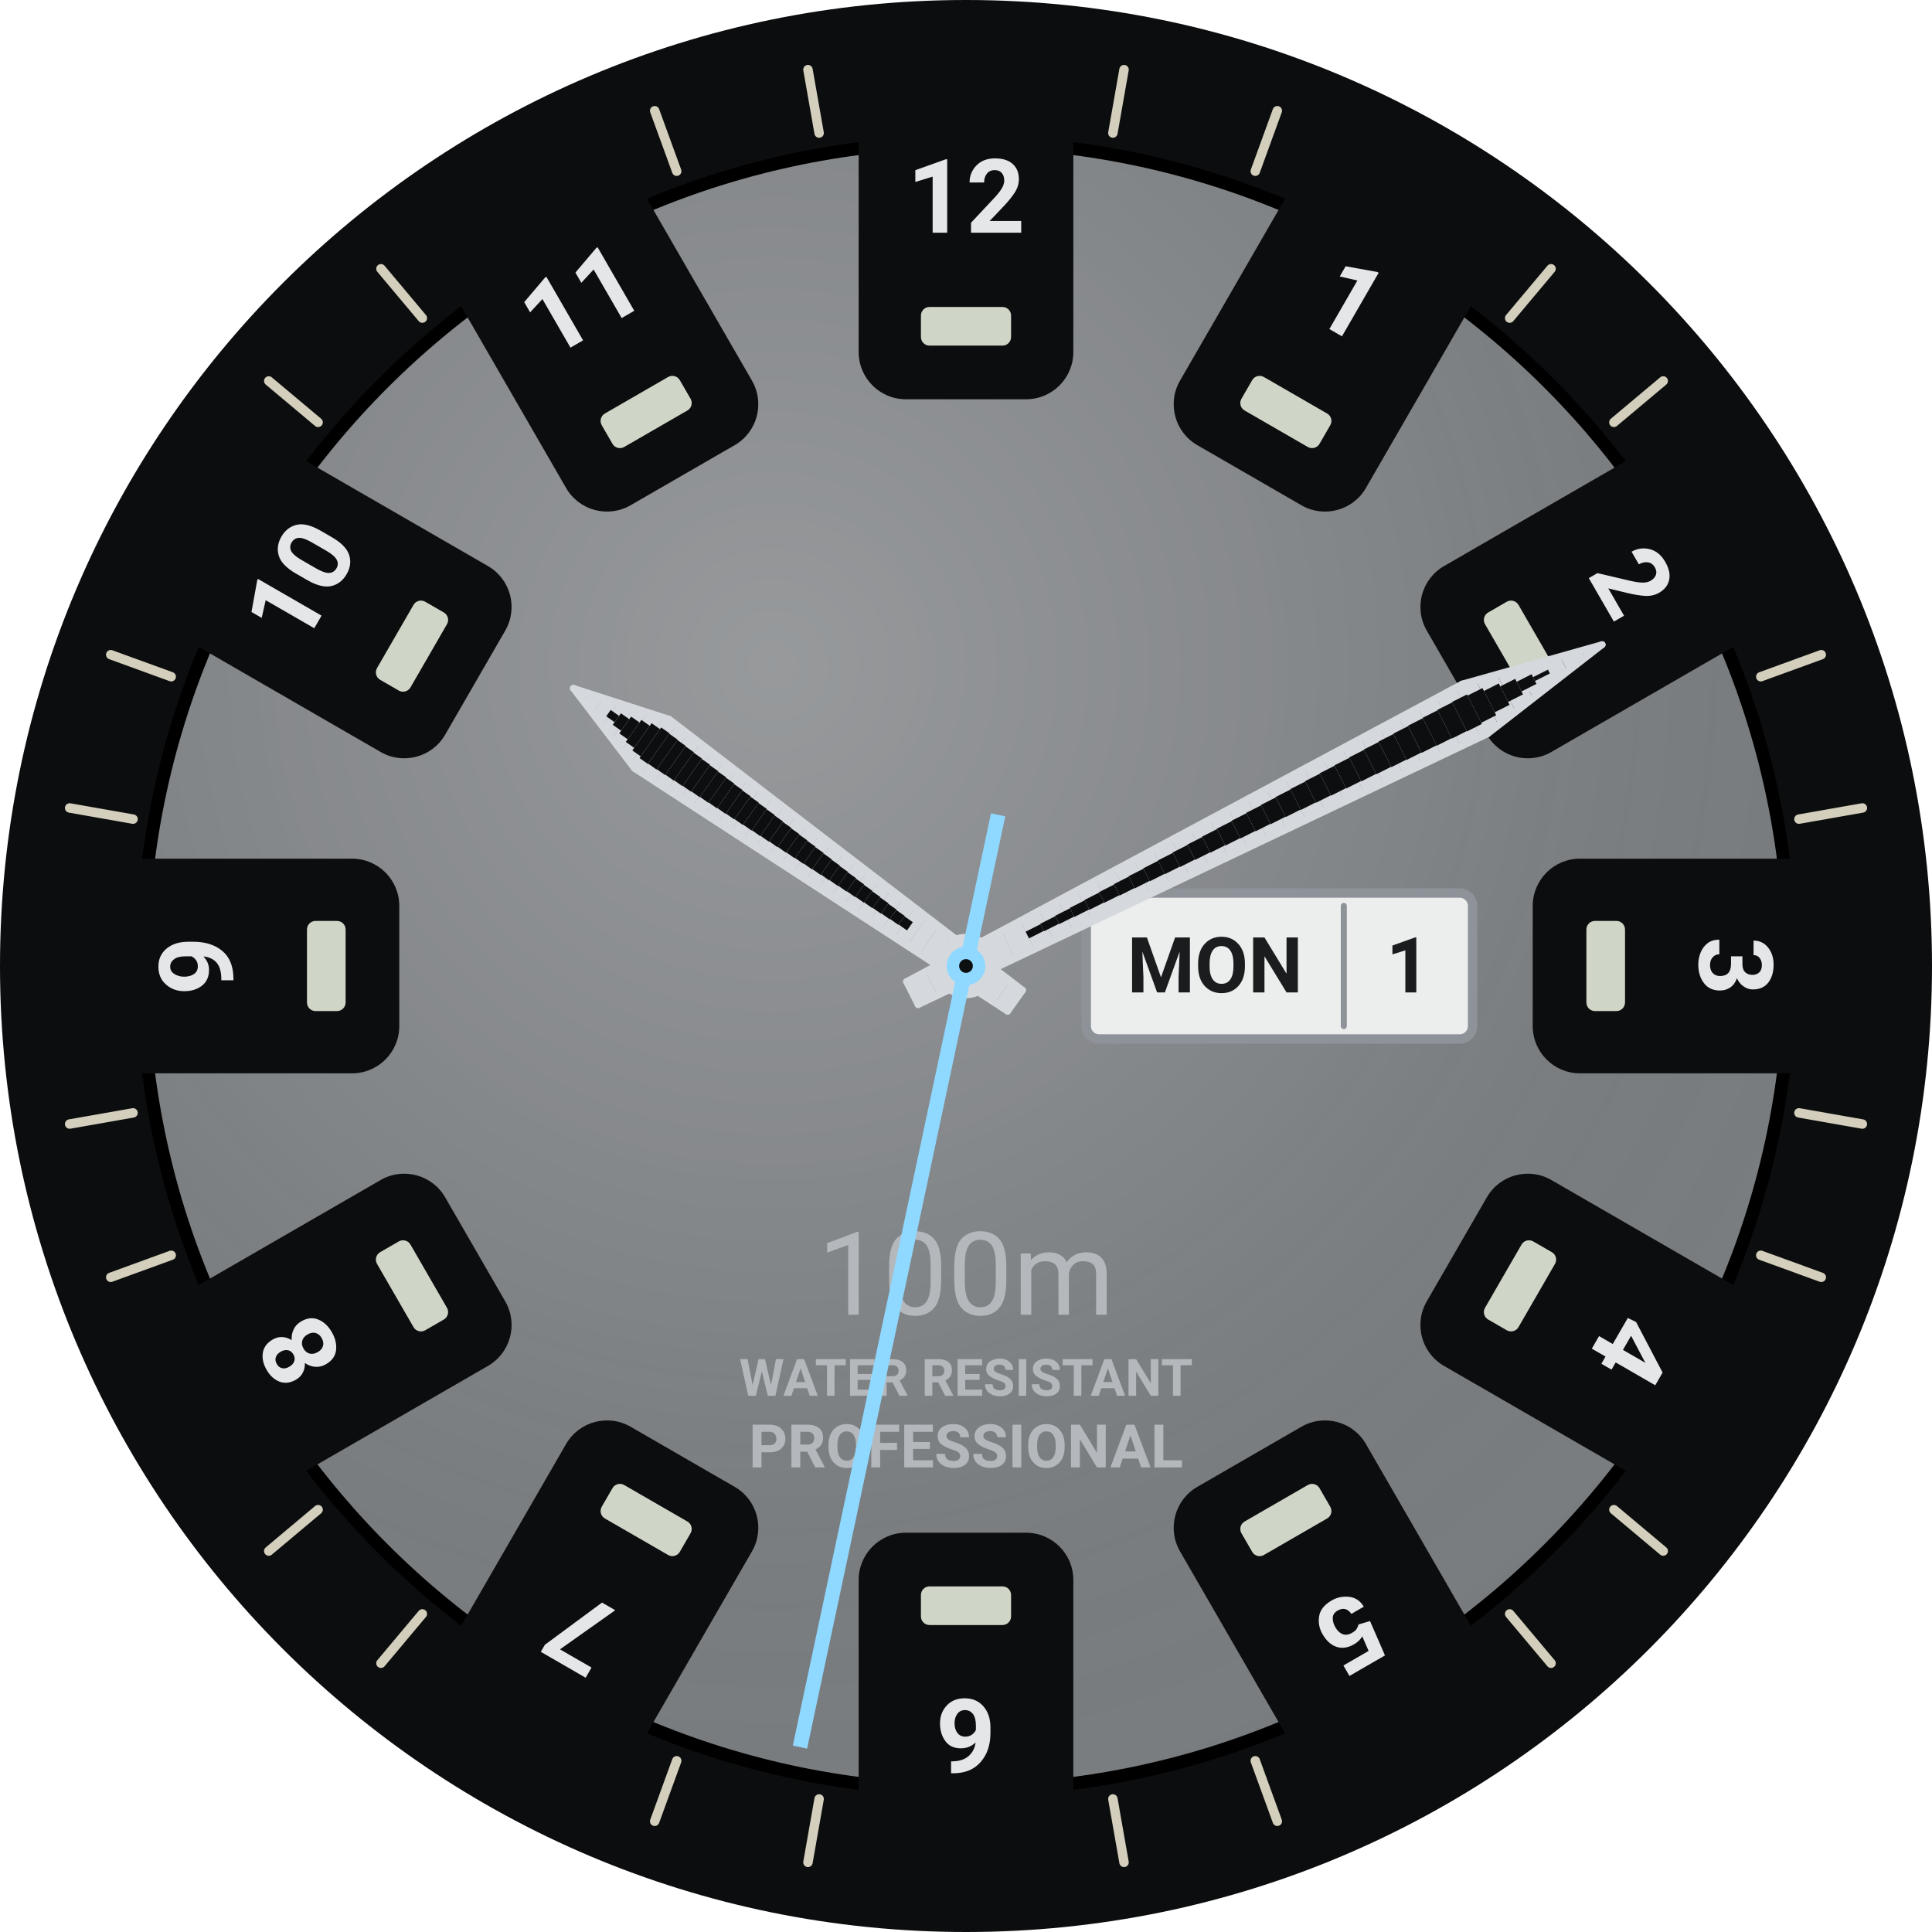
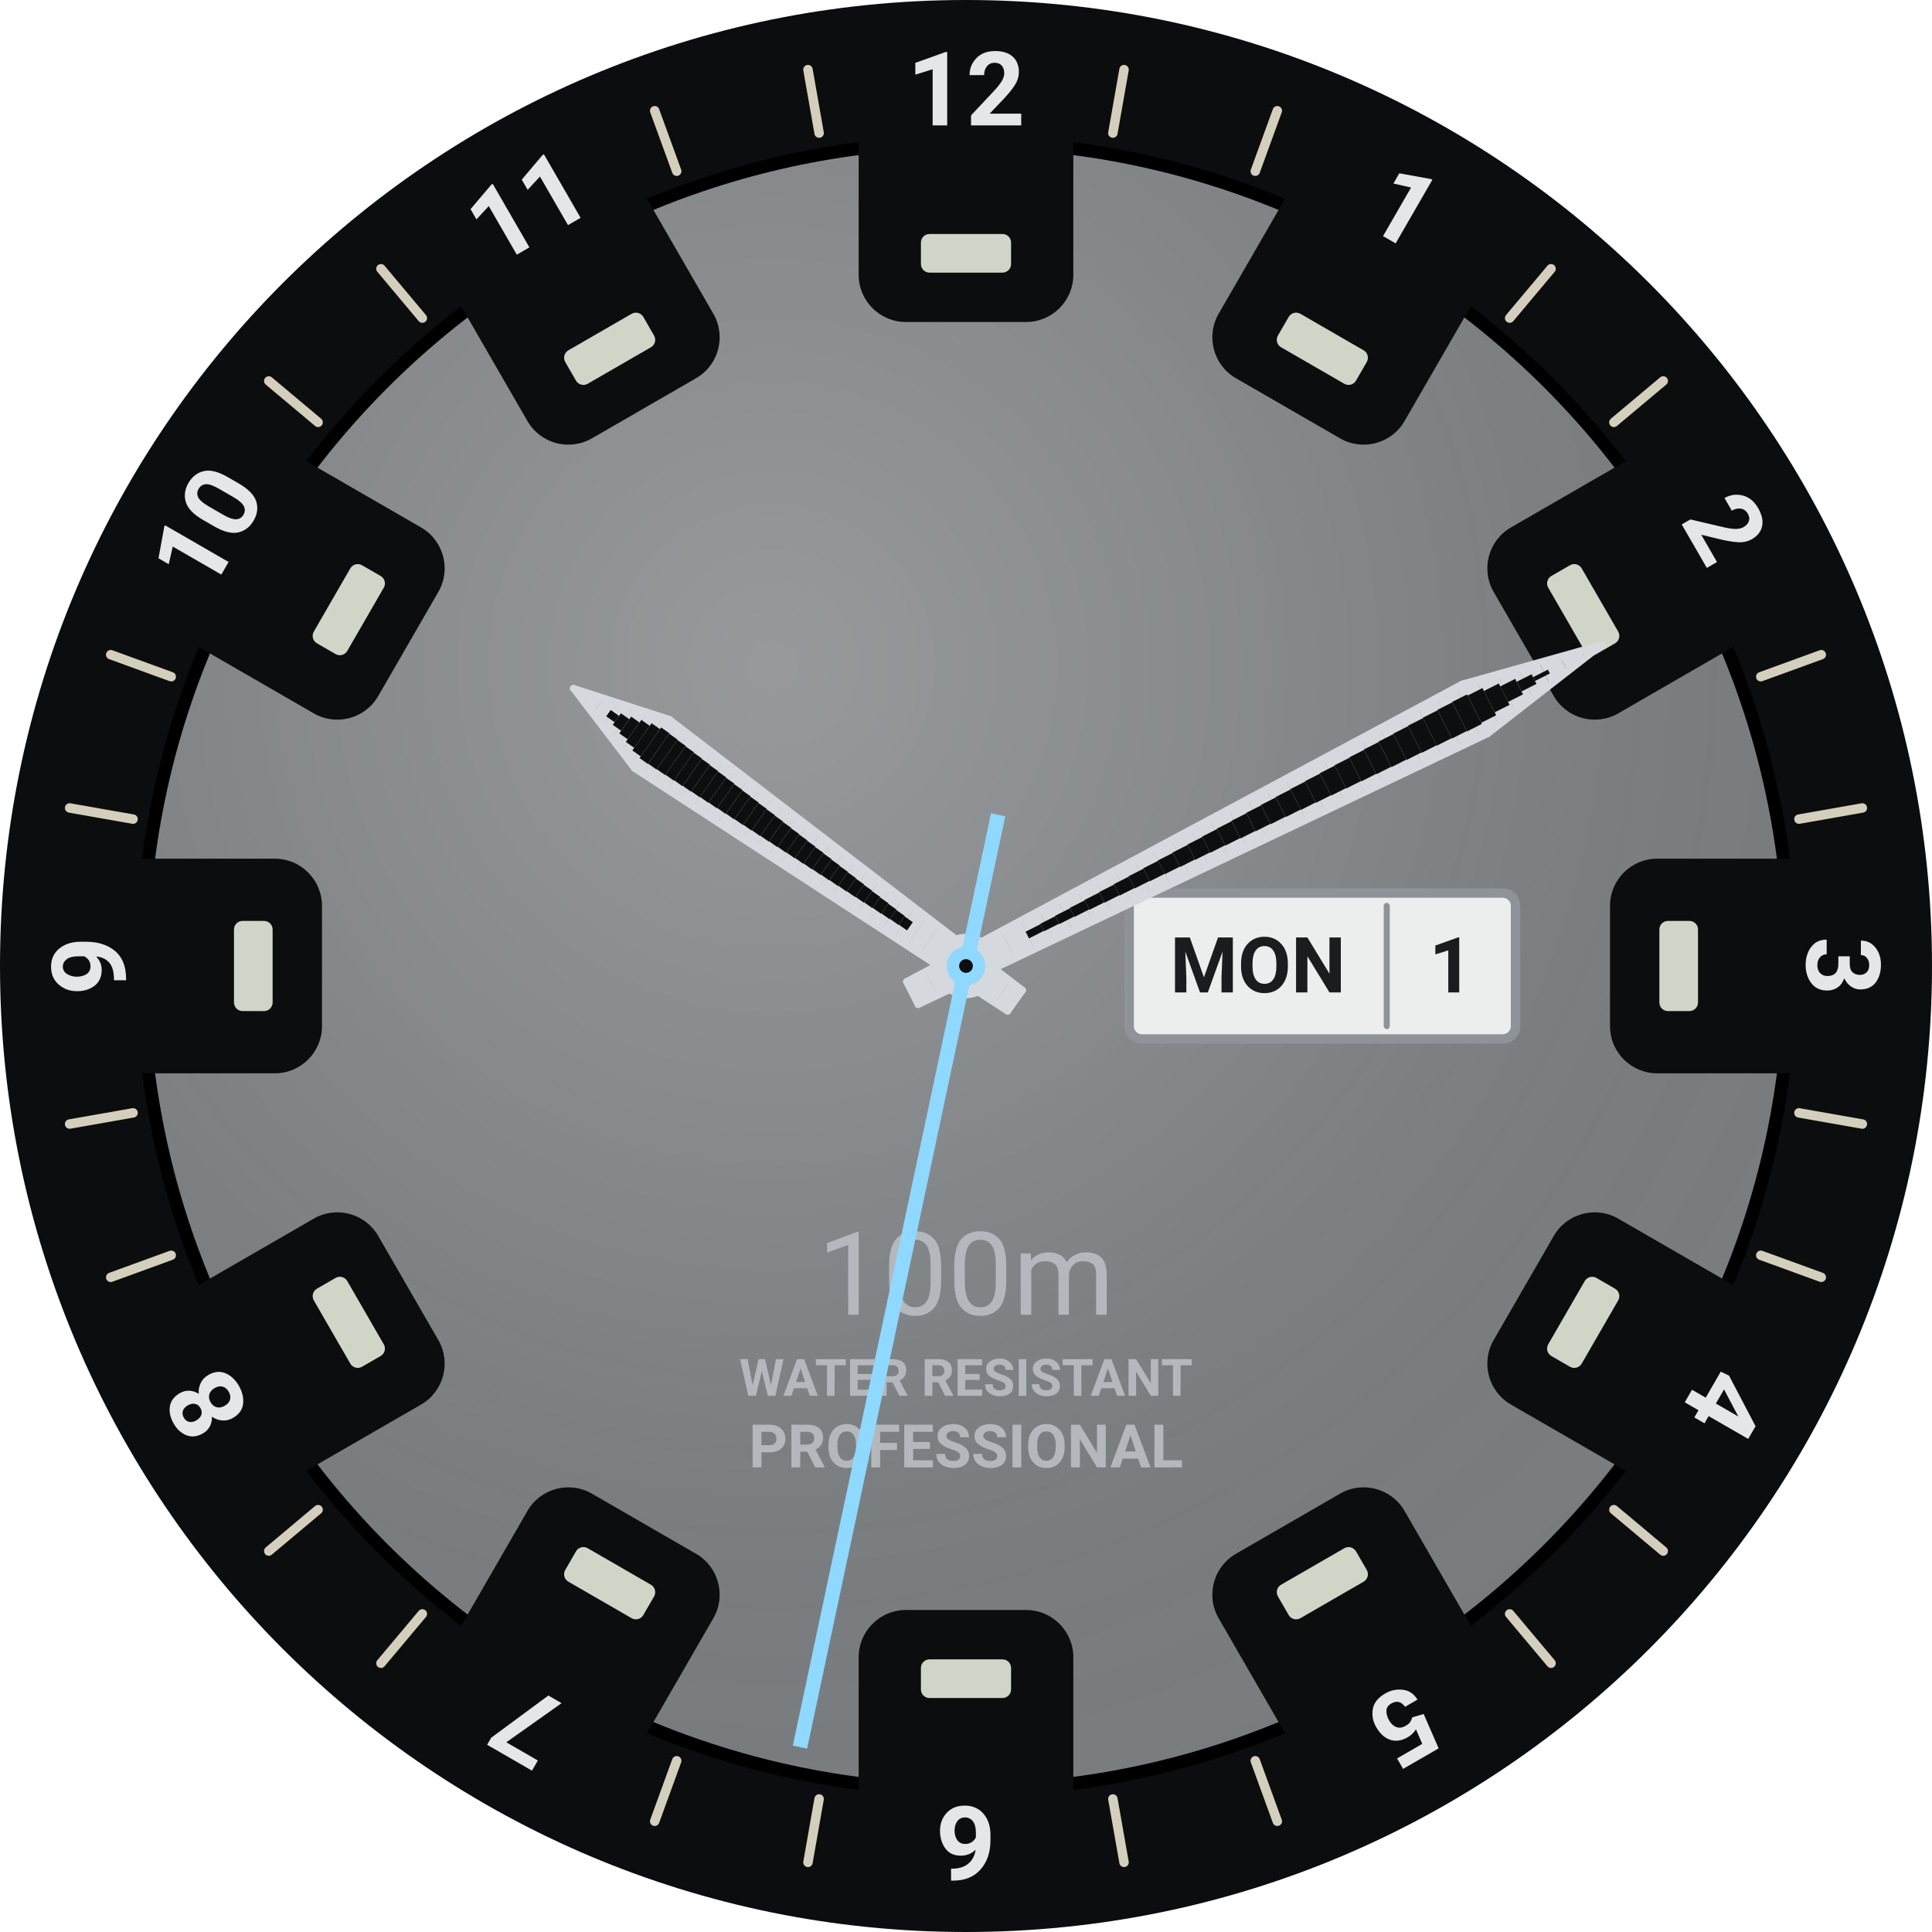
<svg xmlns="http://www.w3.org/2000/svg" viewBox="0 0 450 450" width="450" height="450">
  <defs>
    <radialGradient id="g" gradientUnits="userSpaceOnUse" cx="180.0" cy="155.0" r="384">
      <stop offset="0" stop-color="#FFFFFF" stop-opacity="0.220" />
      <stop offset="0.4" stop-color="#FFFFFF" stop-opacity="0.051" />
      <stop offset="0.7" stop-color="#000000" stop-opacity="0.000" />
      <stop offset="1" stop-color="#000000" stop-opacity="0.502" />
    </radialGradient>
    <clipPath id="c">
      <circle cx="225.0" cy="225.0" r="225.0" />
    </clipPath>
  </defs>
  <g clip-path="url(#c)">
    <rect width="450" height="450" fill="#0C0D0E" />
    <circle cx="225.0" cy="225.0" r="192" fill="#7A7D80" />
    <circle cx="225.0" cy="225.0" r="192" fill="url(#g)" stroke="#000" stroke-width="3" />
    <text x="225" y="297" font-family="Roboto, Segoe UI, sans-serif" font-size="27" font-weight="normal" fill="#B4B8BC" text-anchor="middle" dominant-baseline="central">100m</text>
    <text x="225" y="321" font-family="Roboto, Segoe UI, sans-serif" font-size="12" font-weight="bold" fill="#B4B8BC" text-anchor="middle" dominant-baseline="central">WATER RESISTANT</text>
    <text x="225" y="337" font-family="Roboto, Segoe UI, sans-serif" font-size="14" font-weight="bold" fill="#B4B8BC" text-anchor="middle" dominant-baseline="central">PROFESSIONAL</text>
-     <rect x="200" y="21" width="50" height="72" rx="11" fill="#0C0D0E" transform="rotate(0 225.0 225.0)" />
-     <rect x="214.5" y="71.5" width="21" height="9" rx="2" fill="#CFD6C8" transform="rotate(0 225.0 225.0)" />
-     <rect x="200" y="21" width="50" height="72" rx="11" fill="#0C0D0E" transform="rotate(30 225.0 225.0)" />
-     <rect x="214.5" y="71.5" width="21" height="9" rx="2" fill="#CFD6C8" transform="rotate(30 225.0 225.0)" />
-     <rect x="200" y="21" width="50" height="72" rx="11" fill="#0C0D0E" transform="rotate(60 225.0 225.0)" />
-     <rect x="214.5" y="71.5" width="21" height="9" rx="2" fill="#CFD6C8" transform="rotate(60 225.0 225.0)" />
-     <rect x="200" y="21" width="50" height="72" rx="11" fill="#0C0D0E" transform="rotate(90 225.0 225.0)" />
-     <rect x="214.5" y="71.5" width="21" height="9" rx="2" fill="#CFD6C8" transform="rotate(90 225.0 225.0)" />
-     <rect x="200" y="21" width="50" height="72" rx="11" fill="#0C0D0E" transform="rotate(120 225.0 225.0)" />
-     <rect x="214.5" y="71.5" width="21" height="9" rx="2" fill="#CFD6C8" transform="rotate(120 225.0 225.0)" />
-     <rect x="200" y="21" width="50" height="72" rx="11" fill="#0C0D0E" transform="rotate(150 225.0 225.0)" />
-     <rect x="214.5" y="71.5" width="21" height="9" rx="2" fill="#CFD6C8" transform="rotate(150 225.0 225.0)" />
-     <rect x="200" y="21" width="50" height="72" rx="11" fill="#0C0D0E" transform="rotate(180 225.0 225.0)" />
-     <rect x="214.5" y="71.5" width="21" height="9" rx="2" fill="#CFD6C8" transform="rotate(180 225.0 225.0)" />
-     <rect x="200" y="21" width="50" height="72" rx="11" fill="#0C0D0E" transform="rotate(210 225.0 225.0)" />
-     <rect x="214.5" y="71.5" width="21" height="9" rx="2" fill="#CFD6C8" transform="rotate(210 225.0 225.0)" />
-     <rect x="200" y="21" width="50" height="72" rx="11" fill="#0C0D0E" transform="rotate(240 225.0 225.0)" />
-     <rect x="214.5" y="71.5" width="21" height="9" rx="2" fill="#CFD6C8" transform="rotate(240 225.0 225.0)" />
-     <rect x="200" y="21" width="50" height="72" rx="11" fill="#0C0D0E" transform="rotate(270 225.0 225.0)" />
-     <rect x="214.5" y="71.5" width="21" height="9" rx="2" fill="#CFD6C8" transform="rotate(270 225.0 225.0)" />
-     <rect x="200" y="21" width="50" height="72" rx="11" fill="#0C0D0E" transform="rotate(300 225.0 225.0)" />
-     <rect x="214.5" y="71.5" width="21" height="9" rx="2" fill="#CFD6C8" transform="rotate(300 225.0 225.0)" />
-     <rect x="200" y="21" width="50" height="72" rx="11" fill="#0C0D0E" transform="rotate(330 225.0 225.0)" />
-     <rect x="214.5" y="71.5" width="21" height="9" rx="2" fill="#CFD6C8" transform="rotate(330 225.0 225.0)" />
+     <rect x="200" y="3" width="50" height="72" rx="11" fill="#0C0D0E" transform="rotate(0 225.0 225.0)" />
+     <rect x="214.5" y="54.5" width="21" height="9" rx="2" fill="#CFD6C8" transform="rotate(0 225.0 225.0)" />
+     <rect x="200" y="3" width="50" height="72" rx="11" fill="#0C0D0E" transform="rotate(30 225.0 225.0)" />
+     <rect x="214.5" y="54.5" width="21" height="9" rx="2" fill="#CFD6C8" transform="rotate(30 225.0 225.0)" />
+     <rect x="200" y="3" width="50" height="72" rx="11" fill="#0C0D0E" transform="rotate(60 225.0 225.0)" />
+     <rect x="214.5" y="54.5" width="21" height="9" rx="2" fill="#CFD6C8" transform="rotate(60 225.0 225.0)" />
+     <rect x="200" y="3" width="50" height="72" rx="11" fill="#0C0D0E" transform="rotate(90 225.0 225.0)" />
+     <rect x="214.5" y="54.5" width="21" height="9" rx="2" fill="#CFD6C8" transform="rotate(90 225.0 225.0)" />
+     <rect x="200" y="3" width="50" height="72" rx="11" fill="#0C0D0E" transform="rotate(120 225.0 225.0)" />
+     <rect x="214.5" y="54.5" width="21" height="9" rx="2" fill="#CFD6C8" transform="rotate(120 225.0 225.0)" />
+     <rect x="200" y="3" width="50" height="72" rx="11" fill="#0C0D0E" transform="rotate(150 225.0 225.0)" />
+     <rect x="214.5" y="54.5" width="21" height="9" rx="2" fill="#CFD6C8" transform="rotate(150 225.0 225.0)" />
+     <rect x="200" y="3" width="50" height="72" rx="11" fill="#0C0D0E" transform="rotate(180 225.0 225.0)" />
+     <rect x="214.5" y="54.5" width="21" height="9" rx="2" fill="#CFD6C8" transform="rotate(180 225.0 225.0)" />
+     <rect x="200" y="3" width="50" height="72" rx="11" fill="#0C0D0E" transform="rotate(210 225.0 225.0)" />
+     <rect x="214.5" y="54.5" width="21" height="9" rx="2" fill="#CFD6C8" transform="rotate(210 225.0 225.0)" />
+     <rect x="200" y="3" width="50" height="72" rx="11" fill="#0C0D0E" transform="rotate(240 225.0 225.0)" />
+     <rect x="214.5" y="54.5" width="21" height="9" rx="2" fill="#CFD6C8" transform="rotate(240 225.0 225.0)" />
+     <rect x="200" y="3" width="50" height="72" rx="11" fill="#0C0D0E" transform="rotate(270 225.0 225.0)" />
+     <rect x="214.5" y="54.5" width="21" height="9" rx="2" fill="#CFD6C8" transform="rotate(270 225.0 225.0)" />
+     <rect x="200" y="3" width="50" height="72" rx="11" fill="#0C0D0E" transform="rotate(300 225.0 225.0)" />
+     <rect x="214.5" y="54.5" width="21" height="9" rx="2" fill="#CFD6C8" transform="rotate(300 225.0 225.0)" />
+     <rect x="200" y="3" width="50" height="72" rx="11" fill="#0C0D0E" transform="rotate(330 225.0 225.0)" />
+     <rect x="214.5" y="54.5" width="21" height="9" rx="2" fill="#CFD6C8" transform="rotate(330 225.0 225.0)" />
    <line x1="259.21" y1="30.99" x2="261.81" y2="16.22" stroke="#D3CFBC" stroke-opacity="1.000" stroke-width="2.2" stroke-linecap="round" />
    <line x1="292.38" y1="39.88" x2="297.51" y2="25.79" stroke="#D3CFBC" stroke-opacity="1.000" stroke-width="2.2" stroke-linecap="round" />
    <line x1="351.63" y1="74.09" x2="361.27" y2="62.6" stroke="#D3CFBC" stroke-opacity="1.000" stroke-width="2.2" stroke-linecap="round" />
    <line x1="375.91" y1="98.37" x2="387.4" y2="88.73" stroke="#D3CFBC" stroke-opacity="1.000" stroke-width="2.2" stroke-linecap="round" />
    <line x1="410.12" y1="157.62" x2="424.21" y2="152.49" stroke="#D3CFBC" stroke-opacity="1.000" stroke-width="2.2" stroke-linecap="round" />
    <line x1="419.01" y1="190.79" x2="433.78" y2="188.19" stroke="#D3CFBC" stroke-opacity="1.000" stroke-width="2.2" stroke-linecap="round" />
    <line x1="419.01" y1="259.21" x2="433.78" y2="261.81" stroke="#D3CFBC" stroke-opacity="1.000" stroke-width="2.2" stroke-linecap="round" />
    <line x1="410.12" y1="292.38" x2="424.21" y2="297.51" stroke="#D3CFBC" stroke-opacity="1.000" stroke-width="2.2" stroke-linecap="round" />
    <line x1="375.91" y1="351.63" x2="387.4" y2="361.27" stroke="#D3CFBC" stroke-opacity="1.000" stroke-width="2.2" stroke-linecap="round" />
    <line x1="351.63" y1="375.91" x2="361.27" y2="387.4" stroke="#D3CFBC" stroke-opacity="1.000" stroke-width="2.2" stroke-linecap="round" />
    <line x1="292.38" y1="410.12" x2="297.51" y2="424.21" stroke="#D3CFBC" stroke-opacity="1.000" stroke-width="2.2" stroke-linecap="round" />
    <line x1="259.21" y1="419.01" x2="261.81" y2="433.78" stroke="#D3CFBC" stroke-opacity="1.000" stroke-width="2.2" stroke-linecap="round" />
    <line x1="190.79" y1="419.01" x2="188.19" y2="433.78" stroke="#D3CFBC" stroke-opacity="1.000" stroke-width="2.2" stroke-linecap="round" />
    <line x1="157.62" y1="410.12" x2="152.49" y2="424.21" stroke="#D3CFBC" stroke-opacity="1.000" stroke-width="2.2" stroke-linecap="round" />
    <line x1="98.37" y1="375.91" x2="88.73" y2="387.4" stroke="#D3CFBC" stroke-opacity="1.000" stroke-width="2.2" stroke-linecap="round" />
    <line x1="74.09" y1="351.63" x2="62.6" y2="361.27" stroke="#D3CFBC" stroke-opacity="1.000" stroke-width="2.2" stroke-linecap="round" />
    <line x1="39.88" y1="292.38" x2="25.79" y2="297.51" stroke="#D3CFBC" stroke-opacity="1.000" stroke-width="2.2" stroke-linecap="round" />
    <line x1="30.99" y1="259.21" x2="16.22" y2="261.81" stroke="#D3CFBC" stroke-opacity="1.000" stroke-width="2.2" stroke-linecap="round" />
    <line x1="30.99" y1="190.79" x2="16.22" y2="188.19" stroke="#D3CFBC" stroke-opacity="1.000" stroke-width="2.2" stroke-linecap="round" />
    <line x1="39.88" y1="157.62" x2="25.79" y2="152.49" stroke="#D3CFBC" stroke-opacity="1.000" stroke-width="2.2" stroke-linecap="round" />
    <line x1="74.09" y1="98.37" x2="62.6" y2="88.73" stroke="#D3CFBC" stroke-opacity="1.000" stroke-width="2.2" stroke-linecap="round" />
    <line x1="98.37" y1="74.09" x2="88.73" y2="62.6" stroke="#D3CFBC" stroke-opacity="1.000" stroke-width="2.2" stroke-linecap="round" />
    <line x1="157.62" y1="39.88" x2="152.49" y2="25.79" stroke="#D3CFBC" stroke-opacity="1.000" stroke-width="2.2" stroke-linecap="round" />
    <line x1="190.79" y1="30.99" x2="188.19" y2="16.22" stroke="#D3CFBC" stroke-opacity="1.000" stroke-width="2.2" stroke-linecap="round" />
-     <text x="314.5" y="69.98" font-family="Roboto, Segoe UI, sans-serif" font-size="24" font-weight="bold" fill="#E4E6E8" text-anchor="middle" dominant-baseline="central" transform="rotate(30 314.5 69.98)">1</text>
-     <text x="380.02" y="135.5" font-family="Roboto, Segoe UI, sans-serif" font-size="24" font-weight="bold" fill="#E4E6E8" text-anchor="middle" dominant-baseline="central" transform="rotate(60 380.02 135.5)">2</text>
-     <text x="404" y="225" font-family="Roboto, Segoe UI, sans-serif" font-size="24" font-weight="bold" fill="#E4E6E8" text-anchor="middle" dominant-baseline="central" transform="rotate(90 404 225)">3</text>
-     <text x="380.02" y="314.5" font-family="Roboto, Segoe UI, sans-serif" font-size="24" font-weight="bold" fill="#E4E6E8" text-anchor="middle" dominant-baseline="central" transform="rotate(120 380.02 314.5)">4</text>
-     <text x="314.5" y="380.02" font-family="Roboto, Segoe UI, sans-serif" font-size="24" font-weight="bold" fill="#E4E6E8" text-anchor="middle" dominant-baseline="central" transform="rotate(150 314.5 380.02)">5</text>
-     <text x="225" y="404" font-family="Roboto, Segoe UI, sans-serif" font-size="24" font-weight="bold" fill="#E4E6E8" text-anchor="middle" dominant-baseline="central" transform="rotate(180 225 404)">6</text>
-     <text x="135.5" y="380.02" font-family="Roboto, Segoe UI, sans-serif" font-size="24" font-weight="bold" fill="#E4E6E8" text-anchor="middle" dominant-baseline="central" transform="rotate(210 135.5 380.02)">7</text>
-     <text x="69.98" y="314.5" font-family="Roboto, Segoe UI, sans-serif" font-size="24" font-weight="bold" fill="#E4E6E8" text-anchor="middle" dominant-baseline="central" transform="rotate(240 69.98 314.5)">8</text>
-     <text x="46" y="225" font-family="Roboto, Segoe UI, sans-serif" font-size="24" font-weight="bold" fill="#E4E6E8" text-anchor="middle" dominant-baseline="central" transform="rotate(270 46 225)">9</text>
-     <text x="69.98" y="135.5" font-family="Roboto, Segoe UI, sans-serif" font-size="24" font-weight="bold" fill="#E4E6E8" text-anchor="middle" dominant-baseline="central" transform="rotate(300 69.98 135.5)">10</text>
-     <text x="135.5" y="69.98" font-family="Roboto, Segoe UI, sans-serif" font-size="24" font-weight="bold" fill="#E4E6E8" text-anchor="middle" dominant-baseline="central" transform="rotate(330 135.5 69.98)">11</text>
-     <text x="225" y="46" font-family="Roboto, Segoe UI, sans-serif" font-size="24" font-weight="bold" fill="#E4E6E8" text-anchor="middle" dominant-baseline="central" transform="rotate(360 225 46)">12</text>
-     <rect x="253" y="208" width="90" height="34" rx="3" fill="#ECEDED" stroke="#8E9399" stroke-width="2.2" />
-     <line x1="313" y1="211" x2="313" y2="239" stroke="#8E9399" stroke-opacity="1.000" stroke-width="1.4" stroke-linecap="round" />
-     <text x="283" y="225" font-family="Roboto, Segoe UI, sans-serif" font-size="18" font-weight="bold" fill="#1B1C1D" text-anchor="middle" dominant-baseline="central">MON</text>
-     <text x="328" y="225" font-family="Roboto, Segoe UI, sans-serif" font-size="18" font-weight="bold" fill="#1B1C1D" text-anchor="middle" dominant-baseline="central">1</text>
+     <text x="327" y="48.33" font-family="Roboto, Segoe UI, sans-serif" font-size="24" font-weight="bold" fill="#E4E6E8" text-anchor="middle" dominant-baseline="central" transform="rotate(30 327 48.33)">1</text>
+     <text x="401.67" y="123" font-family="Roboto, Segoe UI, sans-serif" font-size="24" font-weight="bold" fill="#E4E6E8" text-anchor="middle" dominant-baseline="central" transform="rotate(60 401.67 123)">2</text>
+     <text x="429" y="225" font-family="Roboto, Segoe UI, sans-serif" font-size="24" font-weight="bold" fill="#E4E6E8" text-anchor="middle" dominant-baseline="central" transform="rotate(90 429 225)">3</text>
+     <text x="401.67" y="327" font-family="Roboto, Segoe UI, sans-serif" font-size="24" font-weight="bold" fill="#E4E6E8" text-anchor="middle" dominant-baseline="central" transform="rotate(120 401.67 327)">4</text>
+     <text x="327" y="401.67" font-family="Roboto, Segoe UI, sans-serif" font-size="24" font-weight="bold" fill="#E4E6E8" text-anchor="middle" dominant-baseline="central" transform="rotate(150 327 401.67)">5</text>
+     <text x="225" y="429" font-family="Roboto, Segoe UI, sans-serif" font-size="24" font-weight="bold" fill="#E4E6E8" text-anchor="middle" dominant-baseline="central" transform="rotate(180 225 429)">6</text>
+     <text x="123" y="401.67" font-family="Roboto, Segoe UI, sans-serif" font-size="24" font-weight="bold" fill="#E4E6E8" text-anchor="middle" dominant-baseline="central" transform="rotate(210 123 401.67)">7</text>
+     <text x="48.33" y="327" font-family="Roboto, Segoe UI, sans-serif" font-size="24" font-weight="bold" fill="#E4E6E8" text-anchor="middle" dominant-baseline="central" transform="rotate(240 48.33 327)">8</text>
+     <text x="21" y="225" font-family="Roboto, Segoe UI, sans-serif" font-size="24" font-weight="bold" fill="#E4E6E8" text-anchor="middle" dominant-baseline="central" transform="rotate(270 21 225)">9</text>
+     <text x="48.33" y="123" font-family="Roboto, Segoe UI, sans-serif" font-size="24" font-weight="bold" fill="#E4E6E8" text-anchor="middle" dominant-baseline="central" transform="rotate(300 48.33 123)">10</text>
+     <text x="123" y="48.33" font-family="Roboto, Segoe UI, sans-serif" font-size="24" font-weight="bold" fill="#E4E6E8" text-anchor="middle" dominant-baseline="central" transform="rotate(330 123 48.33)">11</text>
+     <text x="225" y="21" font-family="Roboto, Segoe UI, sans-serif" font-size="24" font-weight="bold" fill="#E4E6E8" text-anchor="middle" dominant-baseline="central" transform="rotate(360 225 21)">12</text>
+     <rect x="263" y="208" width="90" height="34" rx="3" fill="#ECEDED" stroke="#8E9399" stroke-width="2.2" />
+     <line x1="323" y1="211" x2="323" y2="239" stroke="#8E9399" stroke-opacity="1.000" stroke-width="1.4" stroke-linecap="round" />
+     <text x="293" y="225" font-family="Roboto, Segoe UI, sans-serif" font-size="18" font-weight="bold" fill="#1B1C1D" text-anchor="middle" dominant-baseline="central">MON</text>
+     <text x="338" y="225" font-family="Roboto, Segoe UI, sans-serif" font-size="18" font-weight="bold" fill="#1B1C1D" text-anchor="middle" dominant-baseline="central">1</text>
    <g transform="rotate(305.27 225.0 225.0)">
      <line x1="225" y1="239" x2="225" y2="235.5" stroke="#D5D9DD" stroke-opacity="1.000" stroke-width="6" stroke-linecap="butt" />
      <line x1="225" y1="235.5" x2="225" y2="232" stroke="#D5D9DD" stroke-opacity="1.000" stroke-width="6" stroke-linecap="butt" />
      <line x1="225" y1="232" x2="225" y2="228.5" stroke="#D5D9DD" stroke-opacity="1.000" stroke-width="6" stroke-linecap="butt" />
      <line x1="225" y1="228.5" x2="225" y2="225" stroke="#D5D9DD" stroke-opacity="1.000" stroke-width="6" stroke-linecap="butt" />
      <line x1="225" y1="225" x2="225" y2="221.5" stroke="#D5D9DD" stroke-opacity="1.000" stroke-width="6.16" stroke-linecap="butt" />
      <line x1="225" y1="221.5" x2="225" y2="218" stroke="#D5D9DD" stroke-opacity="1.000" stroke-width="6.47" stroke-linecap="butt" />
      <line x1="225" y1="218" x2="225" y2="214.5" stroke="#D5D9DD" stroke-opacity="1.000" stroke-width="6.78" stroke-linecap="butt" />
      <line x1="225" y1="214.5" x2="225" y2="211" stroke="#D5D9DD" stroke-opacity="1.000" stroke-width="7.09" stroke-linecap="butt" />
      <line x1="225" y1="211" x2="225" y2="207.5" stroke="#D5D9DD" stroke-opacity="1.000" stroke-width="7.41" stroke-linecap="butt" />
      <line x1="225" y1="207.5" x2="225" y2="204" stroke="#D5D9DD" stroke-opacity="1.000" stroke-width="7.72" stroke-linecap="butt" />
      <line x1="225" y1="204" x2="225" y2="200.5" stroke="#D5D9DD" stroke-opacity="1.000" stroke-width="8.03" stroke-linecap="butt" />
      <line x1="225" y1="200.5" x2="225" y2="197" stroke="#D5D9DD" stroke-opacity="1.000" stroke-width="8.34" stroke-linecap="butt" />
      <line x1="225" y1="197" x2="225" y2="193.5" stroke="#D5D9DD" stroke-opacity="1.000" stroke-width="8.66" stroke-linecap="butt" />
      <line x1="225" y1="193.5" x2="225" y2="190" stroke="#D5D9DD" stroke-opacity="1.000" stroke-width="8.97" stroke-linecap="butt" />
      <line x1="225" y1="190" x2="225" y2="186.5" stroke="#D5D9DD" stroke-opacity="1.000" stroke-width="9.28" stroke-linecap="butt" />
      <line x1="225" y1="186.5" x2="225" y2="183" stroke="#D5D9DD" stroke-opacity="1.000" stroke-width="9.59" stroke-linecap="butt" />
      <line x1="225" y1="183" x2="225" y2="179.5" stroke="#D5D9DD" stroke-opacity="1.000" stroke-width="9.91" stroke-linecap="butt" />
      <line x1="225" y1="179.5" x2="225" y2="176" stroke="#D5D9DD" stroke-opacity="1.000" stroke-width="10.22" stroke-linecap="butt" />
      <line x1="225" y1="176" x2="225" y2="172.5" stroke="#D5D9DD" stroke-opacity="1.000" stroke-width="10.53" stroke-linecap="butt" />
      <line x1="225" y1="172.5" x2="225" y2="169" stroke="#D5D9DD" stroke-opacity="1.000" stroke-width="10.84" stroke-linecap="butt" />
      <line x1="225" y1="169" x2="225" y2="165.5" stroke="#D5D9DD" stroke-opacity="1.000" stroke-width="11.16" stroke-linecap="butt" />
      <line x1="225" y1="165.5" x2="225" y2="162" stroke="#D5D9DD" stroke-opacity="1.000" stroke-width="11.47" stroke-linecap="butt" />
      <line x1="225" y1="162" x2="225" y2="158.5" stroke="#D5D9DD" stroke-opacity="1.000" stroke-width="11.78" stroke-linecap="butt" />
      <line x1="225" y1="158.5" x2="225" y2="155" stroke="#D5D9DD" stroke-opacity="1.000" stroke-width="12.09" stroke-linecap="butt" />
      <line x1="225" y1="155" x2="225" y2="151.5" stroke="#D5D9DD" stroke-opacity="1.000" stroke-width="12.41" stroke-linecap="butt" />
      <line x1="225" y1="151.5" x2="225" y2="148" stroke="#D5D9DD" stroke-opacity="1.000" stroke-width="12.72" stroke-linecap="butt" />
      <line x1="225" y1="148" x2="225" y2="144.5" stroke="#D5D9DD" stroke-opacity="1.000" stroke-width="13.03" stroke-linecap="butt" />
      <line x1="225" y1="144.5" x2="225" y2="141" stroke="#D5D9DD" stroke-opacity="1.000" stroke-width="13.34" stroke-linecap="butt" />
      <line x1="225" y1="141" x2="225" y2="137.5" stroke="#D5D9DD" stroke-opacity="1.000" stroke-width="13.66" stroke-linecap="butt" />
      <line x1="225" y1="137.5" x2="225" y2="134" stroke="#D5D9DD" stroke-opacity="1.000" stroke-width="13.97" stroke-linecap="butt" />
      <line x1="225" y1="134" x2="225" y2="130.5" stroke="#D5D9DD" stroke-opacity="1.000" stroke-width="12.03" stroke-linecap="butt" />
      <line x1="225" y1="130.5" x2="225" y2="127" stroke="#D5D9DD" stroke-opacity="1.000" stroke-width="9.84" stroke-linecap="butt" />
      <line x1="225" y1="127" x2="225" y2="123.5" stroke="#D5D9DD" stroke-opacity="1.000" stroke-width="7.66" stroke-linecap="butt" />
      <line x1="225" y1="123.5" x2="225" y2="120" stroke="#D5D9DD" stroke-opacity="1.000" stroke-width="5.47" stroke-linecap="butt" />
      <line x1="225" y1="120" x2="225" y2="116.5" stroke="#D5D9DD" stroke-opacity="1.000" stroke-width="3.28" stroke-linecap="butt" />
      <line x1="225" y1="116.5" x2="225" y2="113" stroke="#D5D9DD" stroke-opacity="1.000" stroke-width="1.09" stroke-linecap="butt" />
      <line x1="222" y1="239" x2="218" y2="135.4" stroke="#D5D9DD" stroke-opacity="1.000" stroke-width="1.6" stroke-linecap="round" />
      <line x1="218" y1="135.4" x2="225" y2="113" stroke="#D5D9DD" stroke-opacity="1.000" stroke-width="1.6" stroke-linecap="round" />
      <line x1="225" y1="113" x2="232" y2="135.4" stroke="#D5D9DD" stroke-opacity="1.000" stroke-width="1.6" stroke-linecap="round" />
      <line x1="232" y1="135.4" x2="228" y2="239" stroke="#D5D9DD" stroke-opacity="1.000" stroke-width="1.6" stroke-linecap="round" />
      <line x1="228" y1="239" x2="222" y2="239" stroke="#D5D9DD" stroke-opacity="1.000" stroke-width="1.6" stroke-linecap="round" />
      <line x1="225" y1="209" x2="225" y2="206.61" stroke="#0D0E0F" stroke-opacity="1.000" stroke-width="2.34" stroke-linecap="butt" />
      <line x1="225" y1="206.61" x2="225" y2="204.22" stroke="#0D0E0F" stroke-opacity="1.000" stroke-width="2.55" stroke-linecap="butt" />
      <line x1="225" y1="204.22" x2="225" y2="201.83" stroke="#0D0E0F" stroke-opacity="1.000" stroke-width="2.76" stroke-linecap="butt" />
      <line x1="225" y1="201.83" x2="225" y2="199.44" stroke="#0D0E0F" stroke-opacity="1.000" stroke-width="2.98" stroke-linecap="butt" />
      <line x1="225" y1="199.44" x2="225" y2="197.06" stroke="#0D0E0F" stroke-opacity="1.000" stroke-width="3.19" stroke-linecap="butt" />
      <line x1="225" y1="197.06" x2="225" y2="194.67" stroke="#0D0E0F" stroke-opacity="1.000" stroke-width="3.4" stroke-linecap="butt" />
      <line x1="225" y1="194.67" x2="225" y2="192.28" stroke="#0D0E0F" stroke-opacity="1.000" stroke-width="3.61" stroke-linecap="butt" />
      <line x1="225" y1="192.28" x2="225" y2="189.89" stroke="#0D0E0F" stroke-opacity="1.000" stroke-width="3.83" stroke-linecap="butt" />
      <line x1="225" y1="189.89" x2="225" y2="187.5" stroke="#0D0E0F" stroke-opacity="1.000" stroke-width="4.04" stroke-linecap="butt" />
      <line x1="225" y1="187.5" x2="225" y2="185.11" stroke="#0D0E0F" stroke-opacity="1.000" stroke-width="4.25" stroke-linecap="butt" />
      <line x1="225" y1="185.11" x2="225" y2="182.72" stroke="#0D0E0F" stroke-opacity="1.000" stroke-width="4.47" stroke-linecap="butt" />
      <line x1="225" y1="182.72" x2="225" y2="180.33" stroke="#0D0E0F" stroke-opacity="1.000" stroke-width="4.68" stroke-linecap="butt" />
      <line x1="225" y1="180.33" x2="225" y2="177.94" stroke="#0D0E0F" stroke-opacity="1.000" stroke-width="4.89" stroke-linecap="butt" />
      <line x1="225" y1="177.94" x2="225" y2="175.56" stroke="#0D0E0F" stroke-opacity="1.000" stroke-width="5.11" stroke-linecap="butt" />
      <line x1="225" y1="175.56" x2="225" y2="173.17" stroke="#0D0E0F" stroke-opacity="1.000" stroke-width="5.32" stroke-linecap="butt" />
      <line x1="225" y1="173.17" x2="225" y2="170.78" stroke="#0D0E0F" stroke-opacity="1.000" stroke-width="5.53" stroke-linecap="butt" />
      <line x1="225" y1="170.78" x2="225" y2="168.39" stroke="#0D0E0F" stroke-opacity="1.000" stroke-width="5.75" stroke-linecap="butt" />
      <line x1="225" y1="168.39" x2="225" y2="166" stroke="#0D0E0F" stroke-opacity="1.000" stroke-width="5.96" stroke-linecap="butt" />
      <line x1="225" y1="166" x2="225" y2="163.61" stroke="#0D0E0F" stroke-opacity="1.000" stroke-width="6.17" stroke-linecap="butt" />
      <line x1="225" y1="163.61" x2="225" y2="161.22" stroke="#0D0E0F" stroke-opacity="1.000" stroke-width="6.39" stroke-linecap="butt" />
      <line x1="225" y1="161.22" x2="225" y2="158.83" stroke="#0D0E0F" stroke-opacity="1.000" stroke-width="6.6" stroke-linecap="butt" />
      <line x1="225" y1="158.83" x2="225" y2="156.44" stroke="#0D0E0F" stroke-opacity="1.000" stroke-width="6.81" stroke-linecap="butt" />
      <line x1="225" y1="156.44" x2="225" y2="154.06" stroke="#0D0E0F" stroke-opacity="1.000" stroke-width="7.03" stroke-linecap="butt" />
      <line x1="225" y1="154.06" x2="225" y2="151.67" stroke="#0D0E0F" stroke-opacity="1.000" stroke-width="7.24" stroke-linecap="butt" />
      <line x1="225" y1="151.67" x2="225" y2="149.28" stroke="#0D0E0F" stroke-opacity="1.000" stroke-width="7.45" stroke-linecap="butt" />
      <line x1="225" y1="149.28" x2="225" y2="146.89" stroke="#0D0E0F" stroke-opacity="1.000" stroke-width="7.67" stroke-linecap="butt" />
      <line x1="225" y1="146.89" x2="225" y2="144.5" stroke="#0D0E0F" stroke-opacity="1.000" stroke-width="7.88" stroke-linecap="butt" />
      <line x1="225" y1="144.5" x2="225" y2="142.11" stroke="#0D0E0F" stroke-opacity="1.000" stroke-width="8.09" stroke-linecap="butt" />
      <line x1="225" y1="142.11" x2="225" y2="139.72" stroke="#0D0E0F" stroke-opacity="1.000" stroke-width="8.31" stroke-linecap="butt" />
      <line x1="225" y1="139.72" x2="225" y2="137.33" stroke="#0D0E0F" stroke-opacity="1.000" stroke-width="8.52" stroke-linecap="butt" />
      <line x1="225" y1="137.33" x2="225" y2="134.94" stroke="#0D0E0F" stroke-opacity="1.000" stroke-width="8.73" stroke-linecap="butt" />
      <line x1="225" y1="134.94" x2="225" y2="132.56" stroke="#0D0E0F" stroke-opacity="1.000" stroke-width="7.77" stroke-linecap="butt" />
      <line x1="225" y1="132.56" x2="225" y2="130.17" stroke="#0D0E0F" stroke-opacity="1.000" stroke-width="6.28" stroke-linecap="butt" />
      <line x1="225" y1="130.17" x2="225" y2="127.78" stroke="#0D0E0F" stroke-opacity="1.000" stroke-width="4.78" stroke-linecap="butt" />
      <line x1="225" y1="127.78" x2="225" y2="125.39" stroke="#0D0E0F" stroke-opacity="1.000" stroke-width="3.29" stroke-linecap="butt" />
      <line x1="225" y1="125.39" x2="225" y2="123" stroke="#0D0E0F" stroke-opacity="1.000" stroke-width="1.8" stroke-linecap="butt" />
    </g>
    <g transform="rotate(63.2 225.0 225.0)">
      <line x1="225" y1="239" x2="225" y2="234" stroke="#D5D9DD" stroke-opacity="1.000" stroke-width="6" stroke-linecap="butt" />
      <line x1="225" y1="234" x2="225" y2="229" stroke="#D5D9DD" stroke-opacity="1.000" stroke-width="6" stroke-linecap="butt" />
      <line x1="225" y1="229" x2="225" y2="224" stroke="#D5D9DD" stroke-opacity="1.000" stroke-width="6" stroke-linecap="butt" />
      <line x1="225" y1="224" x2="225" y2="219" stroke="#D5D9DD" stroke-opacity="1.000" stroke-width="6.18" stroke-linecap="butt" />
      <line x1="225" y1="219" x2="225" y2="214" stroke="#D5D9DD" stroke-opacity="1.000" stroke-width="6.45" stroke-linecap="butt" />
      <line x1="225" y1="214" x2="225" y2="209" stroke="#D5D9DD" stroke-opacity="1.000" stroke-width="6.71" stroke-linecap="butt" />
      <line x1="225" y1="209" x2="225" y2="204" stroke="#D5D9DD" stroke-opacity="1.000" stroke-width="6.98" stroke-linecap="butt" />
      <line x1="225" y1="204" x2="225" y2="199" stroke="#D5D9DD" stroke-opacity="1.000" stroke-width="7.24" stroke-linecap="butt" />
      <line x1="225" y1="199" x2="225" y2="194" stroke="#D5D9DD" stroke-opacity="1.000" stroke-width="7.5" stroke-linecap="butt" />
      <line x1="225" y1="194" x2="225" y2="189" stroke="#D5D9DD" stroke-opacity="1.000" stroke-width="7.77" stroke-linecap="butt" />
      <line x1="225" y1="189" x2="225" y2="184" stroke="#D5D9DD" stroke-opacity="1.000" stroke-width="8.03" stroke-linecap="butt" />
      <line x1="225" y1="184" x2="225" y2="179" stroke="#D5D9DD" stroke-opacity="1.000" stroke-width="8.29" stroke-linecap="butt" />
      <line x1="225" y1="179" x2="225" y2="174" stroke="#D5D9DD" stroke-opacity="1.000" stroke-width="8.56" stroke-linecap="butt" />
      <line x1="225" y1="174" x2="225" y2="169" stroke="#D5D9DD" stroke-opacity="1.000" stroke-width="8.82" stroke-linecap="butt" />
      <line x1="225" y1="169" x2="225" y2="164" stroke="#D5D9DD" stroke-opacity="1.000" stroke-width="9.08" stroke-linecap="butt" />
      <line x1="225" y1="164" x2="225" y2="159" stroke="#D5D9DD" stroke-opacity="1.000" stroke-width="9.35" stroke-linecap="butt" />
      <line x1="225" y1="159" x2="225" y2="154" stroke="#D5D9DD" stroke-opacity="1.000" stroke-width="9.61" stroke-linecap="butt" />
      <line x1="225" y1="154" x2="225" y2="149" stroke="#D5D9DD" stroke-opacity="1.000" stroke-width="9.87" stroke-linecap="butt" />
      <line x1="225" y1="149" x2="225" y2="144" stroke="#D5D9DD" stroke-opacity="1.000" stroke-width="10.14" stroke-linecap="butt" />
      <line x1="225" y1="144" x2="225" y2="139" stroke="#D5D9DD" stroke-opacity="1.000" stroke-width="10.4" stroke-linecap="butt" />
      <line x1="225" y1="139" x2="225" y2="134" stroke="#D5D9DD" stroke-opacity="1.000" stroke-width="10.66" stroke-linecap="butt" />
      <line x1="225" y1="134" x2="225" y2="129" stroke="#D5D9DD" stroke-opacity="1.000" stroke-width="10.93" stroke-linecap="butt" />
      <line x1="225" y1="129" x2="225" y2="124" stroke="#D5D9DD" stroke-opacity="1.000" stroke-width="11.19" stroke-linecap="butt" />
      <line x1="225" y1="124" x2="225" y2="119" stroke="#D5D9DD" stroke-opacity="1.000" stroke-width="11.46" stroke-linecap="butt" />
      <line x1="225" y1="119" x2="225" y2="114" stroke="#D5D9DD" stroke-opacity="1.000" stroke-width="11.72" stroke-linecap="butt" />
      <line x1="225" y1="114" x2="225" y2="109" stroke="#D5D9DD" stroke-opacity="1.000" stroke-width="11.98" stroke-linecap="butt" />
      <line x1="225" y1="109" x2="225" y2="104" stroke="#D5D9DD" stroke-opacity="1.000" stroke-width="12.25" stroke-linecap="butt" />
      <line x1="225" y1="104" x2="225" y2="99" stroke="#D5D9DD" stroke-opacity="1.000" stroke-width="12.51" stroke-linecap="butt" />
      <line x1="225" y1="99" x2="225" y2="94" stroke="#D5D9DD" stroke-opacity="1.000" stroke-width="12.77" stroke-linecap="butt" />
      <line x1="225" y1="94" x2="225" y2="89" stroke="#D5D9DD" stroke-opacity="1.000" stroke-width="12.73" stroke-linecap="butt" />
      <line x1="225" y1="89" x2="225" y2="84" stroke="#D5D9DD" stroke-opacity="1.000" stroke-width="10.77" stroke-linecap="butt" />
      <line x1="225" y1="84" x2="225" y2="79" stroke="#D5D9DD" stroke-opacity="1.000" stroke-width="8.81" stroke-linecap="butt" />
      <line x1="225" y1="79" x2="225" y2="74" stroke="#D5D9DD" stroke-opacity="1.000" stroke-width="6.85" stroke-linecap="butt" />
      <line x1="225" y1="74" x2="225" y2="69" stroke="#D5D9DD" stroke-opacity="1.000" stroke-width="4.89" stroke-linecap="butt" />
      <line x1="225" y1="69" x2="225" y2="64" stroke="#D5D9DD" stroke-opacity="1.000" stroke-width="2.94" stroke-linecap="butt" />
      <line x1="225" y1="64" x2="225" y2="59" stroke="#D5D9DD" stroke-opacity="1.000" stroke-width="0.98" stroke-linecap="butt" />
      <line x1="222" y1="239" x2="218.5" y2="92.2" stroke="#D5D9DD" stroke-opacity="1.000" stroke-width="1.6" stroke-linecap="round" />
      <line x1="218.5" y1="92.2" x2="225" y2="59" stroke="#D5D9DD" stroke-opacity="1.000" stroke-width="1.6" stroke-linecap="round" />
      <line x1="225" y1="59" x2="231.5" y2="92.2" stroke="#D5D9DD" stroke-opacity="1.000" stroke-width="1.6" stroke-linecap="round" />
      <line x1="231.5" y1="92.2" x2="228" y2="239" stroke="#D5D9DD" stroke-opacity="1.000" stroke-width="1.6" stroke-linecap="round" />
      <line x1="228" y1="239" x2="222" y2="239" stroke="#D5D9DD" stroke-opacity="1.000" stroke-width="1.6" stroke-linecap="round" />
      <line x1="225" y1="209" x2="225" y2="205.11" stroke="#0D0E0F" stroke-opacity="1.000" stroke-width="1.75" stroke-linecap="butt" />
      <line x1="225" y1="205.11" x2="225" y2="201.22" stroke="#0D0E0F" stroke-opacity="1.000" stroke-width="1.95" stroke-linecap="butt" />
      <line x1="225" y1="201.22" x2="225" y2="197.33" stroke="#0D0E0F" stroke-opacity="1.000" stroke-width="2.16" stroke-linecap="butt" />
      <line x1="225" y1="197.33" x2="225" y2="193.44" stroke="#0D0E0F" stroke-opacity="1.000" stroke-width="2.36" stroke-linecap="butt" />
      <line x1="225" y1="193.44" x2="225" y2="189.56" stroke="#0D0E0F" stroke-opacity="1.000" stroke-width="2.57" stroke-linecap="butt" />
      <line x1="225" y1="189.56" x2="225" y2="185.67" stroke="#0D0E0F" stroke-opacity="1.000" stroke-width="2.77" stroke-linecap="butt" />
      <line x1="225" y1="185.67" x2="225" y2="181.78" stroke="#0D0E0F" stroke-opacity="1.000" stroke-width="2.98" stroke-linecap="butt" />
      <line x1="225" y1="181.78" x2="225" y2="177.89" stroke="#0D0E0F" stroke-opacity="1.000" stroke-width="3.18" stroke-linecap="butt" />
      <line x1="225" y1="177.89" x2="225" y2="174" stroke="#0D0E0F" stroke-opacity="1.000" stroke-width="3.39" stroke-linecap="butt" />
      <line x1="225" y1="174" x2="225" y2="170.11" stroke="#0D0E0F" stroke-opacity="1.000" stroke-width="3.59" stroke-linecap="butt" />
      <line x1="225" y1="170.11" x2="225" y2="166.22" stroke="#0D0E0F" stroke-opacity="1.000" stroke-width="3.8" stroke-linecap="butt" />
      <line x1="225" y1="166.22" x2="225" y2="162.33" stroke="#0D0E0F" stroke-opacity="1.000" stroke-width="4" stroke-linecap="butt" />
      <line x1="225" y1="162.33" x2="225" y2="158.44" stroke="#0D0E0F" stroke-opacity="1.000" stroke-width="4.21" stroke-linecap="butt" />
      <line x1="225" y1="158.44" x2="225" y2="154.56" stroke="#0D0E0F" stroke-opacity="1.000" stroke-width="4.41" stroke-linecap="butt" />
      <line x1="225" y1="154.56" x2="225" y2="150.67" stroke="#0D0E0F" stroke-opacity="1.000" stroke-width="4.62" stroke-linecap="butt" />
      <line x1="225" y1="150.67" x2="225" y2="146.78" stroke="#0D0E0F" stroke-opacity="1.000" stroke-width="4.82" stroke-linecap="butt" />
      <line x1="225" y1="146.78" x2="225" y2="142.89" stroke="#0D0E0F" stroke-opacity="1.000" stroke-width="5.03" stroke-linecap="butt" />
      <line x1="225" y1="142.89" x2="225" y2="139" stroke="#0D0E0F" stroke-opacity="1.000" stroke-width="5.23" stroke-linecap="butt" />
      <line x1="225" y1="139" x2="225" y2="135.11" stroke="#0D0E0F" stroke-opacity="1.000" stroke-width="5.44" stroke-linecap="butt" />
      <line x1="225" y1="135.11" x2="225" y2="131.22" stroke="#0D0E0F" stroke-opacity="1.000" stroke-width="5.64" stroke-linecap="butt" />
      <line x1="225" y1="131.22" x2="225" y2="127.33" stroke="#0D0E0F" stroke-opacity="1.000" stroke-width="5.85" stroke-linecap="butt" />
      <line x1="225" y1="127.33" x2="225" y2="123.44" stroke="#0D0E0F" stroke-opacity="1.000" stroke-width="6.05" stroke-linecap="butt" />
      <line x1="225" y1="123.44" x2="225" y2="119.56" stroke="#0D0E0F" stroke-opacity="1.000" stroke-width="6.26" stroke-linecap="butt" />
      <line x1="225" y1="119.56" x2="225" y2="115.67" stroke="#0D0E0F" stroke-opacity="1.000" stroke-width="6.46" stroke-linecap="butt" />
      <line x1="225" y1="115.67" x2="225" y2="111.78" stroke="#0D0E0F" stroke-opacity="1.000" stroke-width="6.67" stroke-linecap="butt" />
      <line x1="225" y1="111.78" x2="225" y2="107.89" stroke="#0D0E0F" stroke-opacity="1.000" stroke-width="6.87" stroke-linecap="butt" />
      <line x1="225" y1="107.89" x2="225" y2="104" stroke="#0D0E0F" stroke-opacity="1.000" stroke-width="7.08" stroke-linecap="butt" />
      <line x1="225" y1="104" x2="225" y2="100.11" stroke="#0D0E0F" stroke-opacity="1.000" stroke-width="7.28" stroke-linecap="butt" />
      <line x1="225" y1="100.11" x2="225" y2="96.22" stroke="#0D0E0F" stroke-opacity="1.000" stroke-width="7.49" stroke-linecap="butt" />
      <line x1="225" y1="96.22" x2="225" y2="92.33" stroke="#0D0E0F" stroke-opacity="1.000" stroke-width="7.69" stroke-linecap="butt" />
      <line x1="225" y1="92.33" x2="225" y2="88.44" stroke="#0D0E0F" stroke-opacity="1.000" stroke-width="7.09" stroke-linecap="butt" />
      <line x1="225" y1="88.44" x2="225" y2="84.56" stroke="#0D0E0F" stroke-opacity="1.000" stroke-width="5.57" stroke-linecap="butt" />
      <line x1="225" y1="84.56" x2="225" y2="80.67" stroke="#0D0E0F" stroke-opacity="1.000" stroke-width="4.05" stroke-linecap="butt" />
      <line x1="225" y1="80.67" x2="225" y2="76.78" stroke="#0D0E0F" stroke-opacity="1.000" stroke-width="2.52" stroke-linecap="butt" />
      <line x1="225" y1="76.78" x2="225" y2="72.89" stroke="#0D0E0F" stroke-opacity="1.000" stroke-width="1" stroke-linecap="butt" />
    </g>
    <circle cx="225" cy="225" r="7.5" fill="#D5D9DD" fill-opacity="1.000" />
    <g transform="rotate(192 225.0 225.0)">
      <line x1="225" y1="261" x2="225" y2="39" stroke="#8FD8FF" stroke-opacity="1.000" stroke-width="3.4" stroke-linecap="butt" />
      <circle cx="225" cy="225" r="4.5" fill="#8FD8FF" fill-opacity="1.000" />
      <circle cx="225" cy="225" r="1.6" fill="#0D0E0F" fill-opacity="1.000" />
    </g>
  </g>
</svg>
